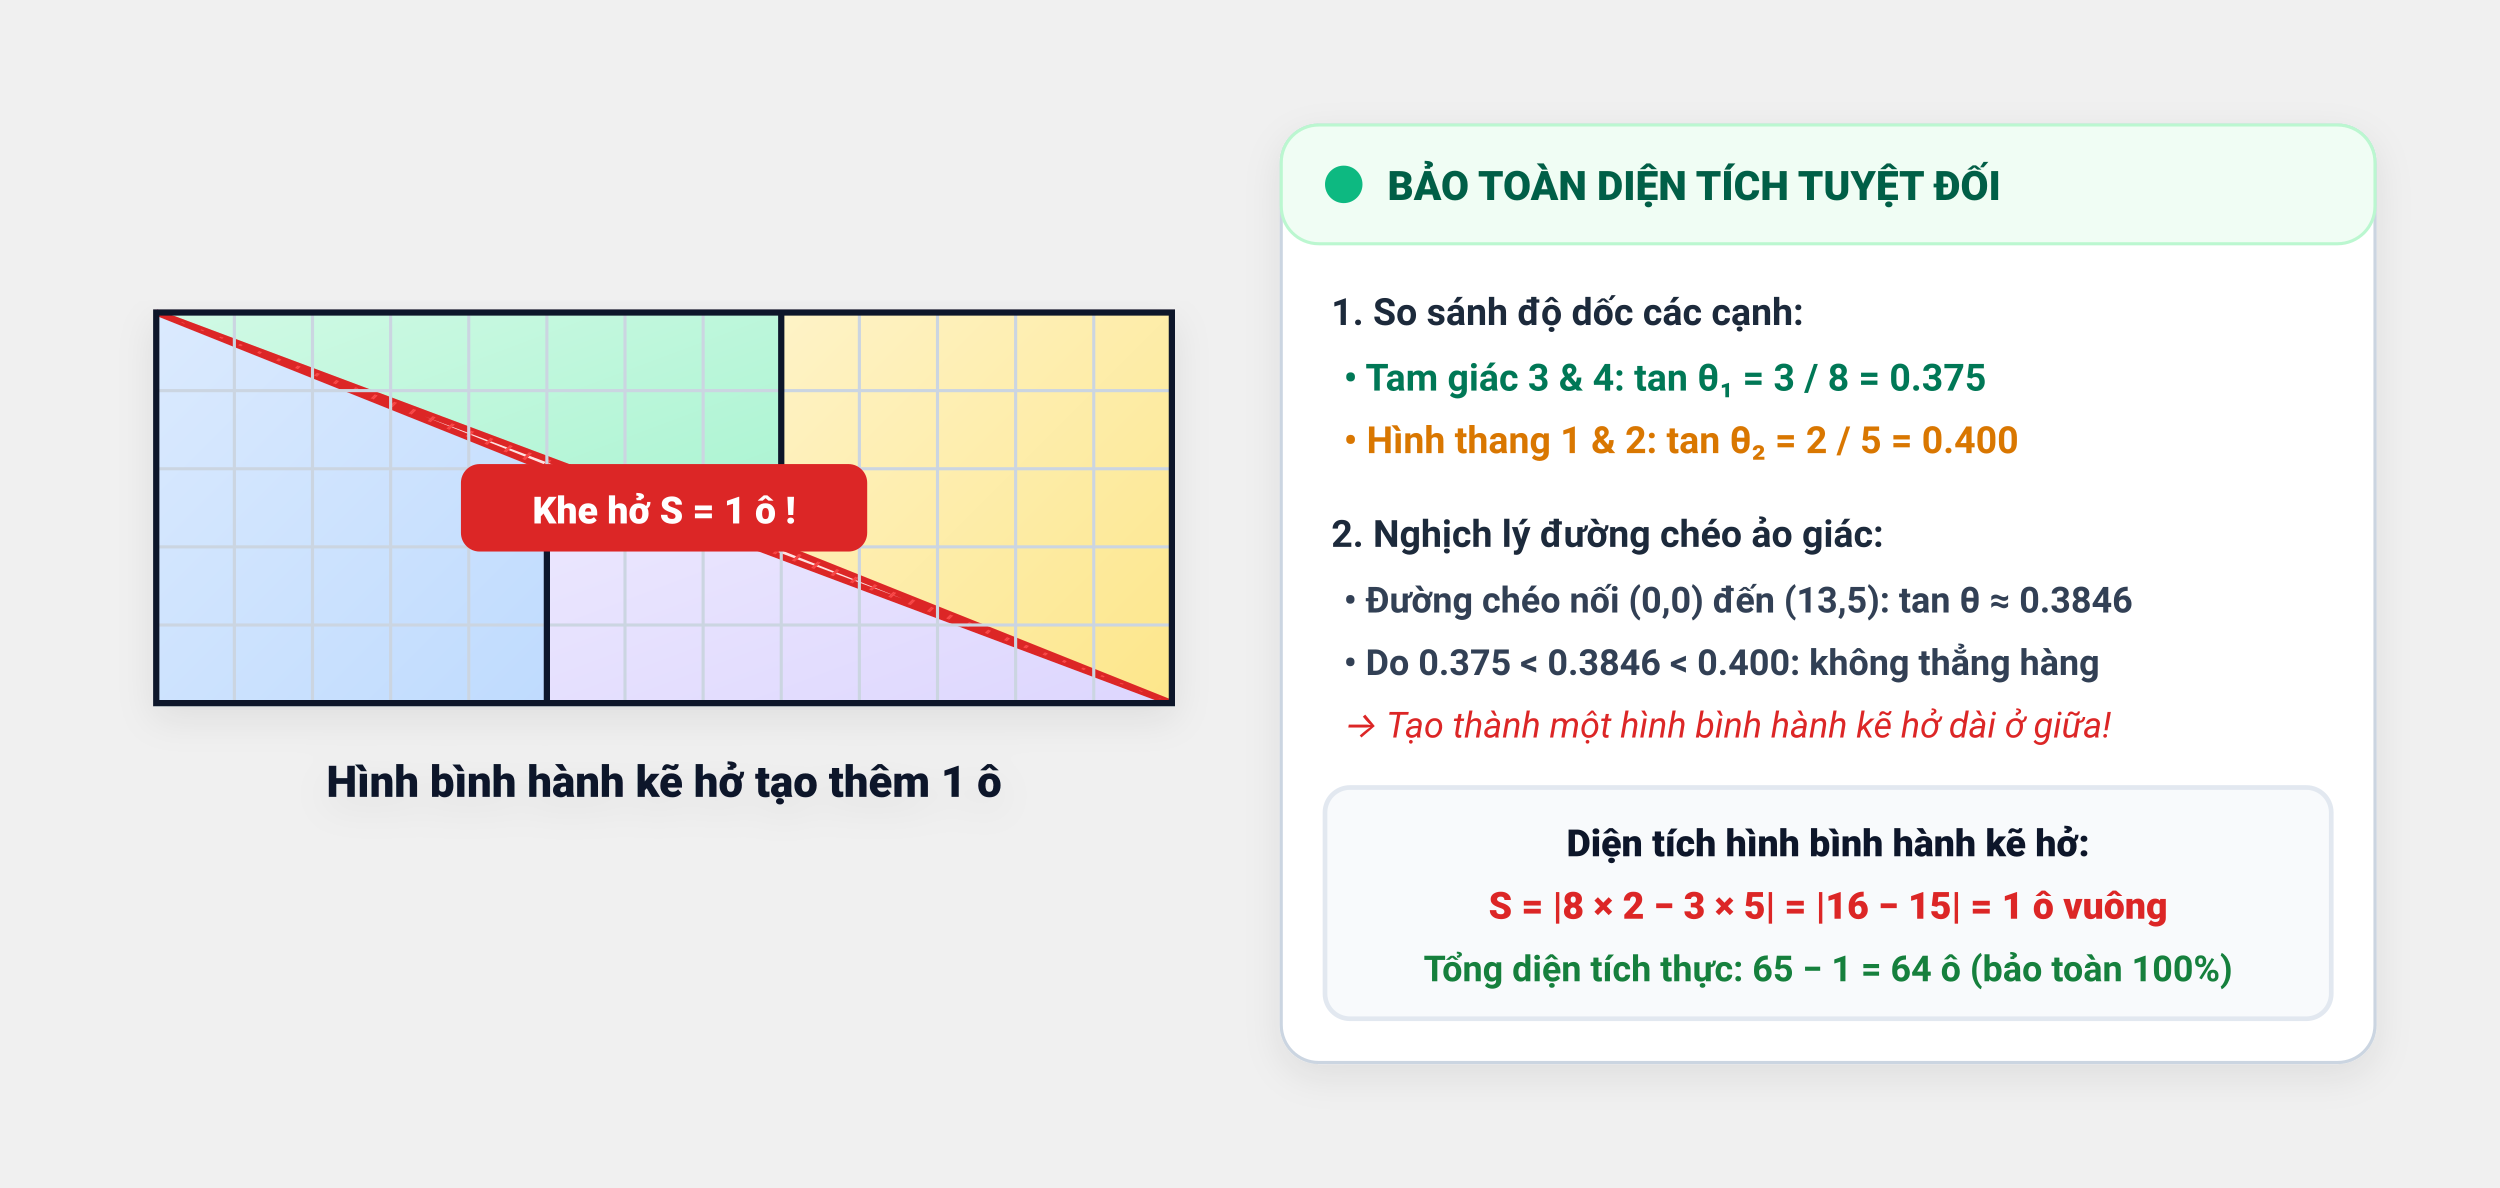
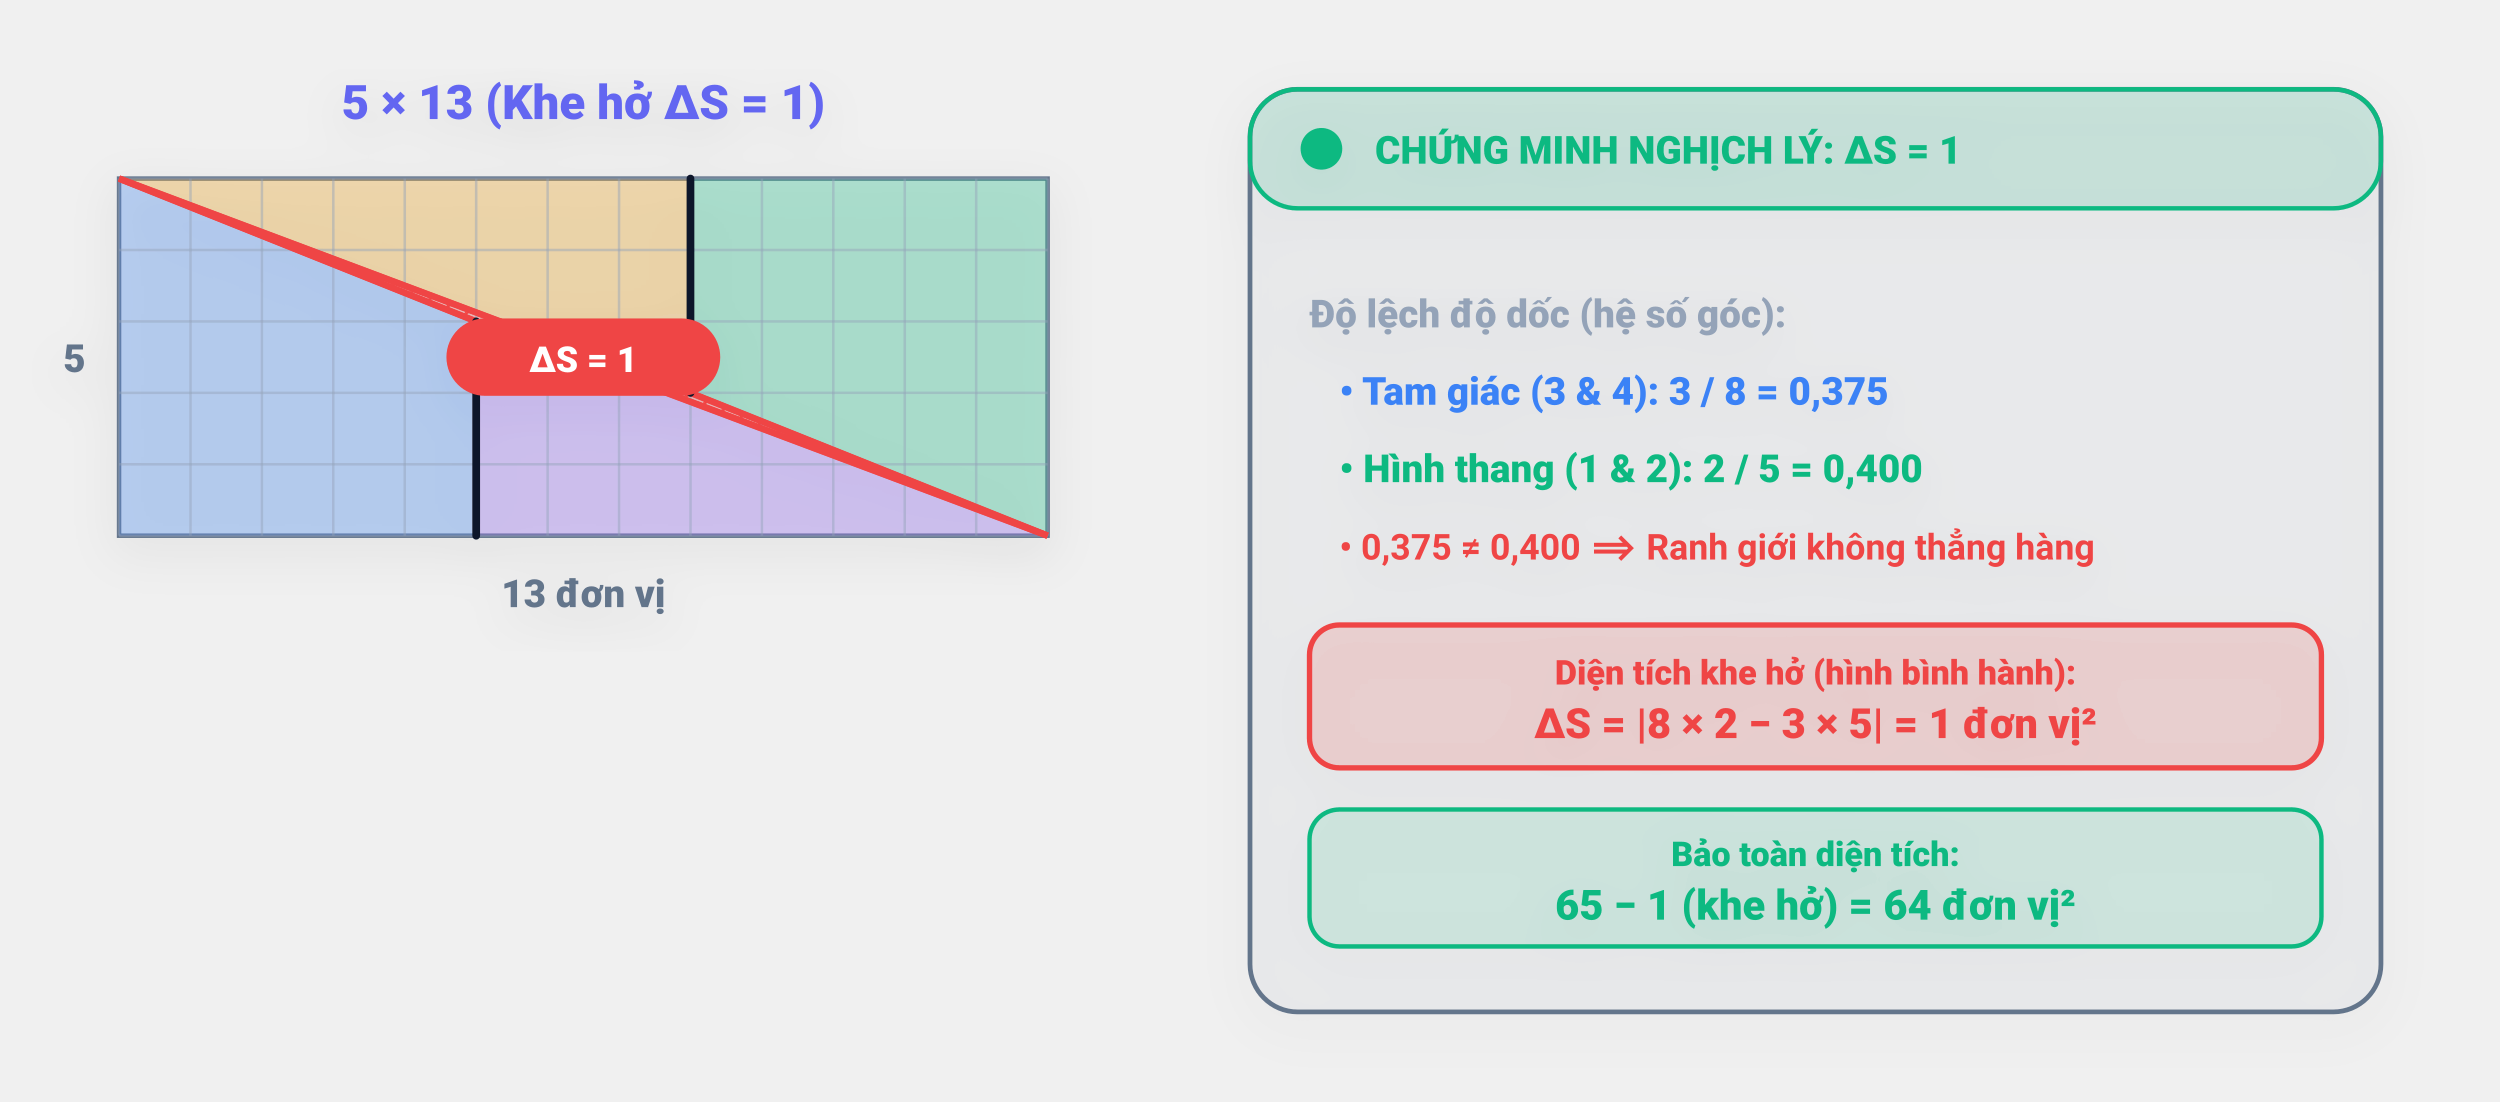
- <svg xmlns="http://www.w3.org/2000/svg" viewBox="0 0 800 380" width="100%" height="100%">
+ <svg xmlns="http://www.w3.org/2000/svg" viewBox="0 0 840 370" width="100%" height="100%">
  <defs>
+     <filter id="shadow" x="-5%" y="-5%" width="112%" height="112%">
+       <feDropShadow dx="0" dy="5" stdDeviation="8" flood-color="#0f172a" flood-opacity="0.12" />
+     </filter>
    <pattern id="gapStripes" width="6" height="6" patternUnits="userSpaceOnUse" patternTransform="rotate(45)">
      <line x1="0" y1="0" x2="0" y2="6" stroke="#ef4444" stroke-width="2" />
    </pattern>
-     <filter id="shadow" x="-5%" y="-5%" width="115%" height="115%">
-       <feDropShadow dx="0" dy="4" stdDeviation="6" flood-color="#0f172a" flood-opacity="0.08" />
-     </filter>
-     <linearGradient id="gP1" x1="0%" y1="0%" x2="100%" y2="100%">
-       <stop offset="0%" stop-color="#dbeafe" />
-       <stop offset="100%" stop-color="#bfdbfe" />
-     </linearGradient>
-     <linearGradient id="gP2" x1="0%" y1="0%" x2="100%" y2="100%">
-       <stop offset="0%" stop-color="#fef3c7" />
-       <stop offset="100%" stop-color="#fde68a" />
-     </linearGradient>
-     <linearGradient id="gP3" x1="0%" y1="0%" x2="100%" y2="100%">
-       <stop offset="0%" stop-color="#d1fae5" />
-       <stop offset="100%" stop-color="#a7f3d0" />
-     </linearGradient>
-     <linearGradient id="gP4" x1="0%" y1="0%" x2="100%" y2="100%">
-       <stop offset="0%" stop-color="#ede9fe" />
-       <stop offset="100%" stop-color="#ddd6fe" />
-     </linearGradient>
+     <style>
+       .grid-bg { fill: rgba(148, 163, 184, 0.05); stroke: #64748b; stroke-width: 1.5; }
+       .grid-line { stroke: rgba(148, 163, 184, 0.45); stroke-width: 0.85; }
+       .cut-line { stroke: #0f172a; stroke-width: 2.6; stroke-linecap: round; }
+       
+       .proof-card { fill: rgba(148, 163, 184, 0.07); stroke: #64748b; stroke-width: 1.6; }
+       .proof-badge { fill: rgba(16, 185, 129, 0.15); stroke: #10b981; stroke-width: 1.5; }
+     </style>
  </defs>
-   <g id="gap_figure" filter="url(#shadow)">
-     <rect x="50.0" y="100.0" width="325.0" height="125.0" fill="#ffffff" />
-     <polygon points="50.0,100.0 175.0,150.0 175.0,225.0 50.0,225.0" fill="url(#gP1)" />
-     <polygon points="175.0,150.0 375.0,225.0 175.0,225.0" fill="url(#gP4)" />
-     <polygon points="50.0,100.0 250.0,100.0 250.0,175.0" fill="url(#gP3)" />
-     <polygon points="250.0,100.0 375.0,100.0 375.0,225.0 250.0,175.0" fill="url(#gP2)" />
-     <polygon points="50.0,100.0 175.0,150.0 375.0,225.0 250.0,175.0" fill="#fee2e2" stroke="#dc2626" stroke-width="2" />
-     <polygon points="50.0,100.0 175.0,150.0 375.0,225.0 250.0,175.0" fill="url(#gapStripes)" />
-     <g stroke="#cbd5e1" stroke-width="1">
-       <line x1="50.0" y1="100.0" x2="50.0" y2="225.0" />
-       <line x1="75.0" y1="100.0" x2="75.0" y2="225.0" />
-       <line x1="100.0" y1="100.0" x2="100.0" y2="225.0" />
-       <line x1="125.0" y1="100.0" x2="125.0" y2="225.0" />
-       <line x1="150.0" y1="100.0" x2="150.0" y2="225.0" />
-       <line x1="175.0" y1="100.0" x2="175.0" y2="225.0" />
-       <line x1="200.0" y1="100.0" x2="200.0" y2="225.0" />
-       <line x1="225.0" y1="100.0" x2="225.0" y2="225.0" />
-       <line x1="250.0" y1="100.0" x2="250.0" y2="225.0" />
-       <line x1="275.0" y1="100.0" x2="275.0" y2="225.0" />
-       <line x1="300.0" y1="100.0" x2="300.0" y2="225.0" />
-       <line x1="325.0" y1="100.0" x2="325.0" y2="225.0" />
-       <line x1="350.0" y1="100.0" x2="350.0" y2="225.0" />
-       <line x1="375.0" y1="100.0" x2="375.0" y2="225.0" />
-       <line x1="50.0" y1="100.0" x2="375.0" y2="100.0" />
-       <line x1="50.0" y1="125.0" x2="375.0" y2="125.0" />
-       <line x1="50.0" y1="150.0" x2="375.0" y2="150.0" />
-       <line x1="50.0" y1="175.0" x2="375.0" y2="175.0" />
-       <line x1="50.0" y1="200.0" x2="375.0" y2="200.0" />
-       <line x1="50.0" y1="225.0" x2="375.0" y2="225.0" />
+   <g transform="translate(40, 60)" filter="url(#shadow)">
+     <text x="156.0" y="-20" font-family="-apple-system, BlinkMacSystemFont, 'Segoe UI', Roboto, sans-serif" font-size="16" font-weight="900" fill="#6366f1" text-anchor="middle">
+       5 × 13 (Khe hở ΔS = 1)
+     </text>
+     <rect width="312.0" height="120.0" class="grid-bg" />
+     <polygon points="0,0 120.0,48.0 120.0,120.0 0,120.0" fill="rgba(59, 130, 246, 0.28)" />
+     <polygon points="120.0,48.0 312.0,120.0 120.0,120.0" fill="rgba(139, 92, 246, 0.28)" />
+     <polygon points="0,0 192.0,0 192.0,72.0" fill="rgba(245, 158, 11, 0.28)" />
+     <polygon points="192.0,0 312.0,0 312.0,120.0 192.0,72.0" fill="rgba(16, 185, 129, 0.28)" />
+     <polygon points="0,0 120.0,48.0 312.0,120.0 192.0,72.0" fill="rgba(239, 68, 68, 0.28)" stroke="#ef4444" stroke-width="2" />
+     <polygon points="0,0 120.0,48.0 312.0,120.0 192.0,72.0" fill="url(#gapStripes)" />
+     <g class="grid-line">
+       <line x1="0.0" y1="0" x2="0.0" y2="120.0" />
+       <line x1="24.0" y1="0" x2="24.0" y2="120.0" />
+       <line x1="48.0" y1="0" x2="48.0" y2="120.0" />
+       <line x1="72.0" y1="0" x2="72.0" y2="120.0" />
+       <line x1="96.0" y1="0" x2="96.0" y2="120.0" />
+       <line x1="120.0" y1="0" x2="120.0" y2="120.0" />
+       <line x1="144.0" y1="0" x2="144.0" y2="120.0" />
+       <line x1="168.0" y1="0" x2="168.0" y2="120.0" />
+       <line x1="192.0" y1="0" x2="192.0" y2="120.0" />
+       <line x1="216.0" y1="0" x2="216.0" y2="120.0" />
+       <line x1="240.0" y1="0" x2="240.0" y2="120.0" />
+       <line x1="264.0" y1="0" x2="264.0" y2="120.0" />
+       <line x1="288.0" y1="0" x2="288.0" y2="120.0" />
+       <line x1="312.0" y1="0" x2="312.0" y2="120.0" />
+       <line x1="0" y1="0.0" x2="312.0" y2="0.0" />
+       <line x1="0" y1="24.0" x2="312.0" y2="24.0" />
+       <line x1="0" y1="48.0" x2="312.0" y2="48.0" />
+       <line x1="0" y1="72.0" x2="312.0" y2="72.0" />
+       <line x1="0" y1="96.0" x2="312.0" y2="96.0" />
+       <line x1="0" y1="120.0" x2="312.0" y2="120.0" />
    </g>
-     <line x1="175.0" y1="150.0" x2="175.0" y2="225.0" stroke="#0f172a" stroke-width="2" />
-     <line x1="250.0" y1="100.0" x2="250.0" y2="175.0" stroke="#0f172a" stroke-width="2" />
-     <rect x="50.0" y="100.0" width="325.0" height="125.0" fill="none" stroke="#0f172a" stroke-width="2" />
-     <g transform="translate(212.5, 162.5)">
-       <rect x="-65" y="-14" width="130" height="28" rx="6" fill="#dc2626" />
-       <text y="5" font-family="-apple-system, BlinkMacSystemFont, 'Segoe UI', Roboto, sans-serif" font-size="12" font-weight="900" fill="#ffffff" text-anchor="middle">Khe hở S = 1 ô !</text>
+     <polyline points="0,0 120.0,48.0 312.0,120.0" stroke="#ef4444" stroke-width="2.2" fill="none" />
+     <polyline points="0,0 192.0,72.0 312.0,120.0" stroke="#ef4444" stroke-width="2.2" fill="none" />
+     <line x1="120.0" y1="48.0" x2="120.0" y2="120.0" class="cut-line" />
+     <line x1="192.0" y1="0" x2="192.0" y2="72.0" class="cut-line" />
+     <g transform="translate(156.0, 60.0)">
+       <rect x="-46" y="-13" width="92" height="26" rx="13" fill="#ef4444" />
+       <text y="5" font-family="-apple-system, BlinkMacSystemFont, 'Segoe UI', Roboto, sans-serif" font-size="12" font-weight="900" fill="#ffffff" text-anchor="middle">ΔS = 1</text>
    </g>
-     <text x="212.5" y="255.0" font-family="-apple-system, BlinkMacSystemFont, 'Segoe UI', Roboto, sans-serif" font-size="14" font-weight="800" fill="#0f172a" text-anchor="middle">Hình bình hành kẽ hở tạo thêm 1 ô</text>
+     <text x="156.0" y="144.0" font-family="-apple-system, BlinkMacSystemFont, 'Segoe UI', Roboto, sans-serif" font-size="13" font-weight="800" fill="#64748b" text-anchor="middle">
+       13 đơn vị
+     </text>
+     <text x="-15" y="65.0" font-family="-apple-system, BlinkMacSystemFont, 'Segoe UI', Roboto, sans-serif" font-size="13" font-weight="800" fill="#64748b" text-anchor="middle">
+       5
+     </text>
  </g>
-   <g transform="translate(410, 40)" filter="url(#shadow)">
-     <rect width="350" height="300" rx="12" fill="#ffffff" stroke="#cbd5e1" stroke-width="1" />
-     <rect width="350" height="38" rx="12" fill="#f0fdf4" stroke="#bbf7d0" stroke-width="1" />
-     <circle cx="20" cy="19" r="6" fill="#10b981" />
-     <text x="34" y="24" font-family="-apple-system, BlinkMacSystemFont, 'Segoe UI', Roboto, sans-serif" font-size="13" font-weight="800" fill="#065f46">BẢO TOÀN DIỆN TÍCH TUYỆT ĐỐI</text>
-     <text x="16" y="64" font-family="-apple-system, BlinkMacSystemFont, 'Segoe UI', Roboto, sans-serif" font-size="12" font-weight="700" fill="#1e293b">1. So sánh độ dốc các cạnh:</text>
-     <text x="20" y="85" font-family="-apple-system, BlinkMacSystemFont, 'Segoe UI', Roboto, sans-serif" font-size="12" font-weight="600" fill="#047857">• Tam giác 3 &amp; 4: tan θ₁ = 3 / 8 = 0.375</text>
-     <text x="20" y="105" font-family="-apple-system, BlinkMacSystemFont, 'Segoe UI', Roboto, sans-serif" font-size="12" font-weight="600" fill="#d97706">• Hình thang 1 &amp; 2: tan θ₂ = 2 / 5 = 0.400</text>
-     <text x="16" y="135" font-family="-apple-system, BlinkMacSystemFont, 'Segoe UI', Roboto, sans-serif" font-size="12" font-weight="700" fill="#1e293b">2. Nghịch lý đường chéo ảo giác:</text>
-     <text x="20" y="156" font-family="-apple-system, BlinkMacSystemFont, 'Segoe UI', Roboto, sans-serif" font-size="11.5" font-weight="600" fill="#334155">• Đường chéo nối (0,0) đến (13,5): tan θ ≈ 0.3846</text>
-     <text x="20" y="176" font-family="-apple-system, BlinkMacSystemFont, 'Segoe UI', Roboto, sans-serif" font-size="11.5" font-weight="600" fill="#334155">• Do 0.375 &lt; 0.3846 &lt; 0.400: không thẳng hàng</text>
-     <text x="20" y="196" font-family="-apple-system, BlinkMacSystemFont, 'Segoe UI', Roboto, sans-serif" font-size="11.5" font-style="italic" fill="#dc2626">→ Tạo thành một hình bình hành kẽ hở dài ở giữa!</text>
-     <rect x="14" y="212" width="322" height="74" rx="8" fill="#f8fafc" stroke="#e2e8f0" stroke-width="1.5" />
-     <text x="175" y="234" font-family="-apple-system, BlinkMacSystemFont, 'Segoe UI', Roboto, sans-serif" font-size="12" font-weight="800" fill="#0f172a" text-anchor="middle">Diện tích hình bình hành kẽ hở:</text>
-     <text x="175" y="254" font-family="-apple-system, BlinkMacSystemFont, 'Segoe UI', Roboto, sans-serif" font-size="12" font-weight="800" fill="#dc2626" text-anchor="middle">S = |8 × 2 − 3 × 5| = |16 − 15| = 1 ô vuông</text>
-     <text x="175" y="274" font-family="-apple-system, BlinkMacSystemFont, 'Segoe UI', Roboto, sans-serif" font-size="11.5" font-weight="700" fill="#15803d" text-anchor="middle">Tổng diện tích thực: 65 − 1 = 64 ô (bảo toàn 100%)</text>
+   <g transform="translate(420, 30)" filter="url(#shadow)">
+     <rect width="380" height="310" rx="16" class="proof-card" />
+     <rect width="380" height="40" rx="16" class="proof-badge" />
+     <circle cx="24" cy="20" r="7" fill="#10b981" />
+     <text x="42" y="25" font-family="-apple-system, BlinkMacSystemFont, 'Segoe UI', Roboto, sans-serif" font-size="13" font-weight="900" fill="#10b981">CHỨNG MINH NGHỊCH LÝ: ΔS = 1</text>
+     <g transform="translate(20, 60)" font-family="-apple-system, BlinkMacSystemFont, 'Segoe UI', Roboto, sans-serif">
+       <text x="0" y="20" font-size="13" font-weight="800" fill="#94a3b8">Độ lệch độ dốc (hệ số góc):</text>
+       <text x="10" y="46" font-size="13" font-weight="800" fill="#3b82f6">• Tam giác (3 &amp; 4): 3 / 8 = 0,375</text>
+       <text x="10" y="72" font-size="13" font-weight="800" fill="#10b981">• Hình thang (1 &amp; 2): 2 / 5 = 0,400</text>
+       <text x="10" y="98" font-size="12" font-weight="700" fill="#ef4444">• 0,375 ≠ 0,400 ⟹ Ranh giới không thẳng hàng</text>
+     </g>
+     <g transform="translate(20, 180)">
+       <rect width="340" height="48" rx="10" fill="rgba(239, 68, 68, 0.15)" stroke="#ef4444" stroke-width="1.8" />
+       <text x="170" y="20" font-family="-apple-system, BlinkMacSystemFont, 'Segoe UI', Roboto, sans-serif" font-size="11.5" font-weight="800" fill="#ef4444" text-anchor="middle">Diện tích khe hở (hình bình hành):</text>
+       <text x="170" y="38" font-family="-apple-system, BlinkMacSystemFont, 'Segoe UI', Roboto, sans-serif" font-size="14" font-weight="900" fill="#ef4444" text-anchor="middle">ΔS = |8 × 2 − 3 × 5| = 1 đơn vị²</text>
+     </g>
+     <g transform="translate(20, 242)">
+       <rect width="340" height="46" rx="10" fill="rgba(16, 185, 129, 0.12)" stroke="#10b981" stroke-width="1.5" />
+       <text x="170" y="19" font-family="-apple-system, BlinkMacSystemFont, 'Segoe UI', Roboto, sans-serif" font-size="11.5" font-weight="800" fill="#10b981" text-anchor="middle">Bảo toàn diện tích:</text>
+       <text x="170" y="37" font-family="-apple-system, BlinkMacSystemFont, 'Segoe UI', Roboto, sans-serif" font-size="14" font-weight="900" fill="#10b981" text-anchor="middle">65 − 1 (khe hở) = 64 đơn vị²</text>
+     </g>
  </g>
</svg>
